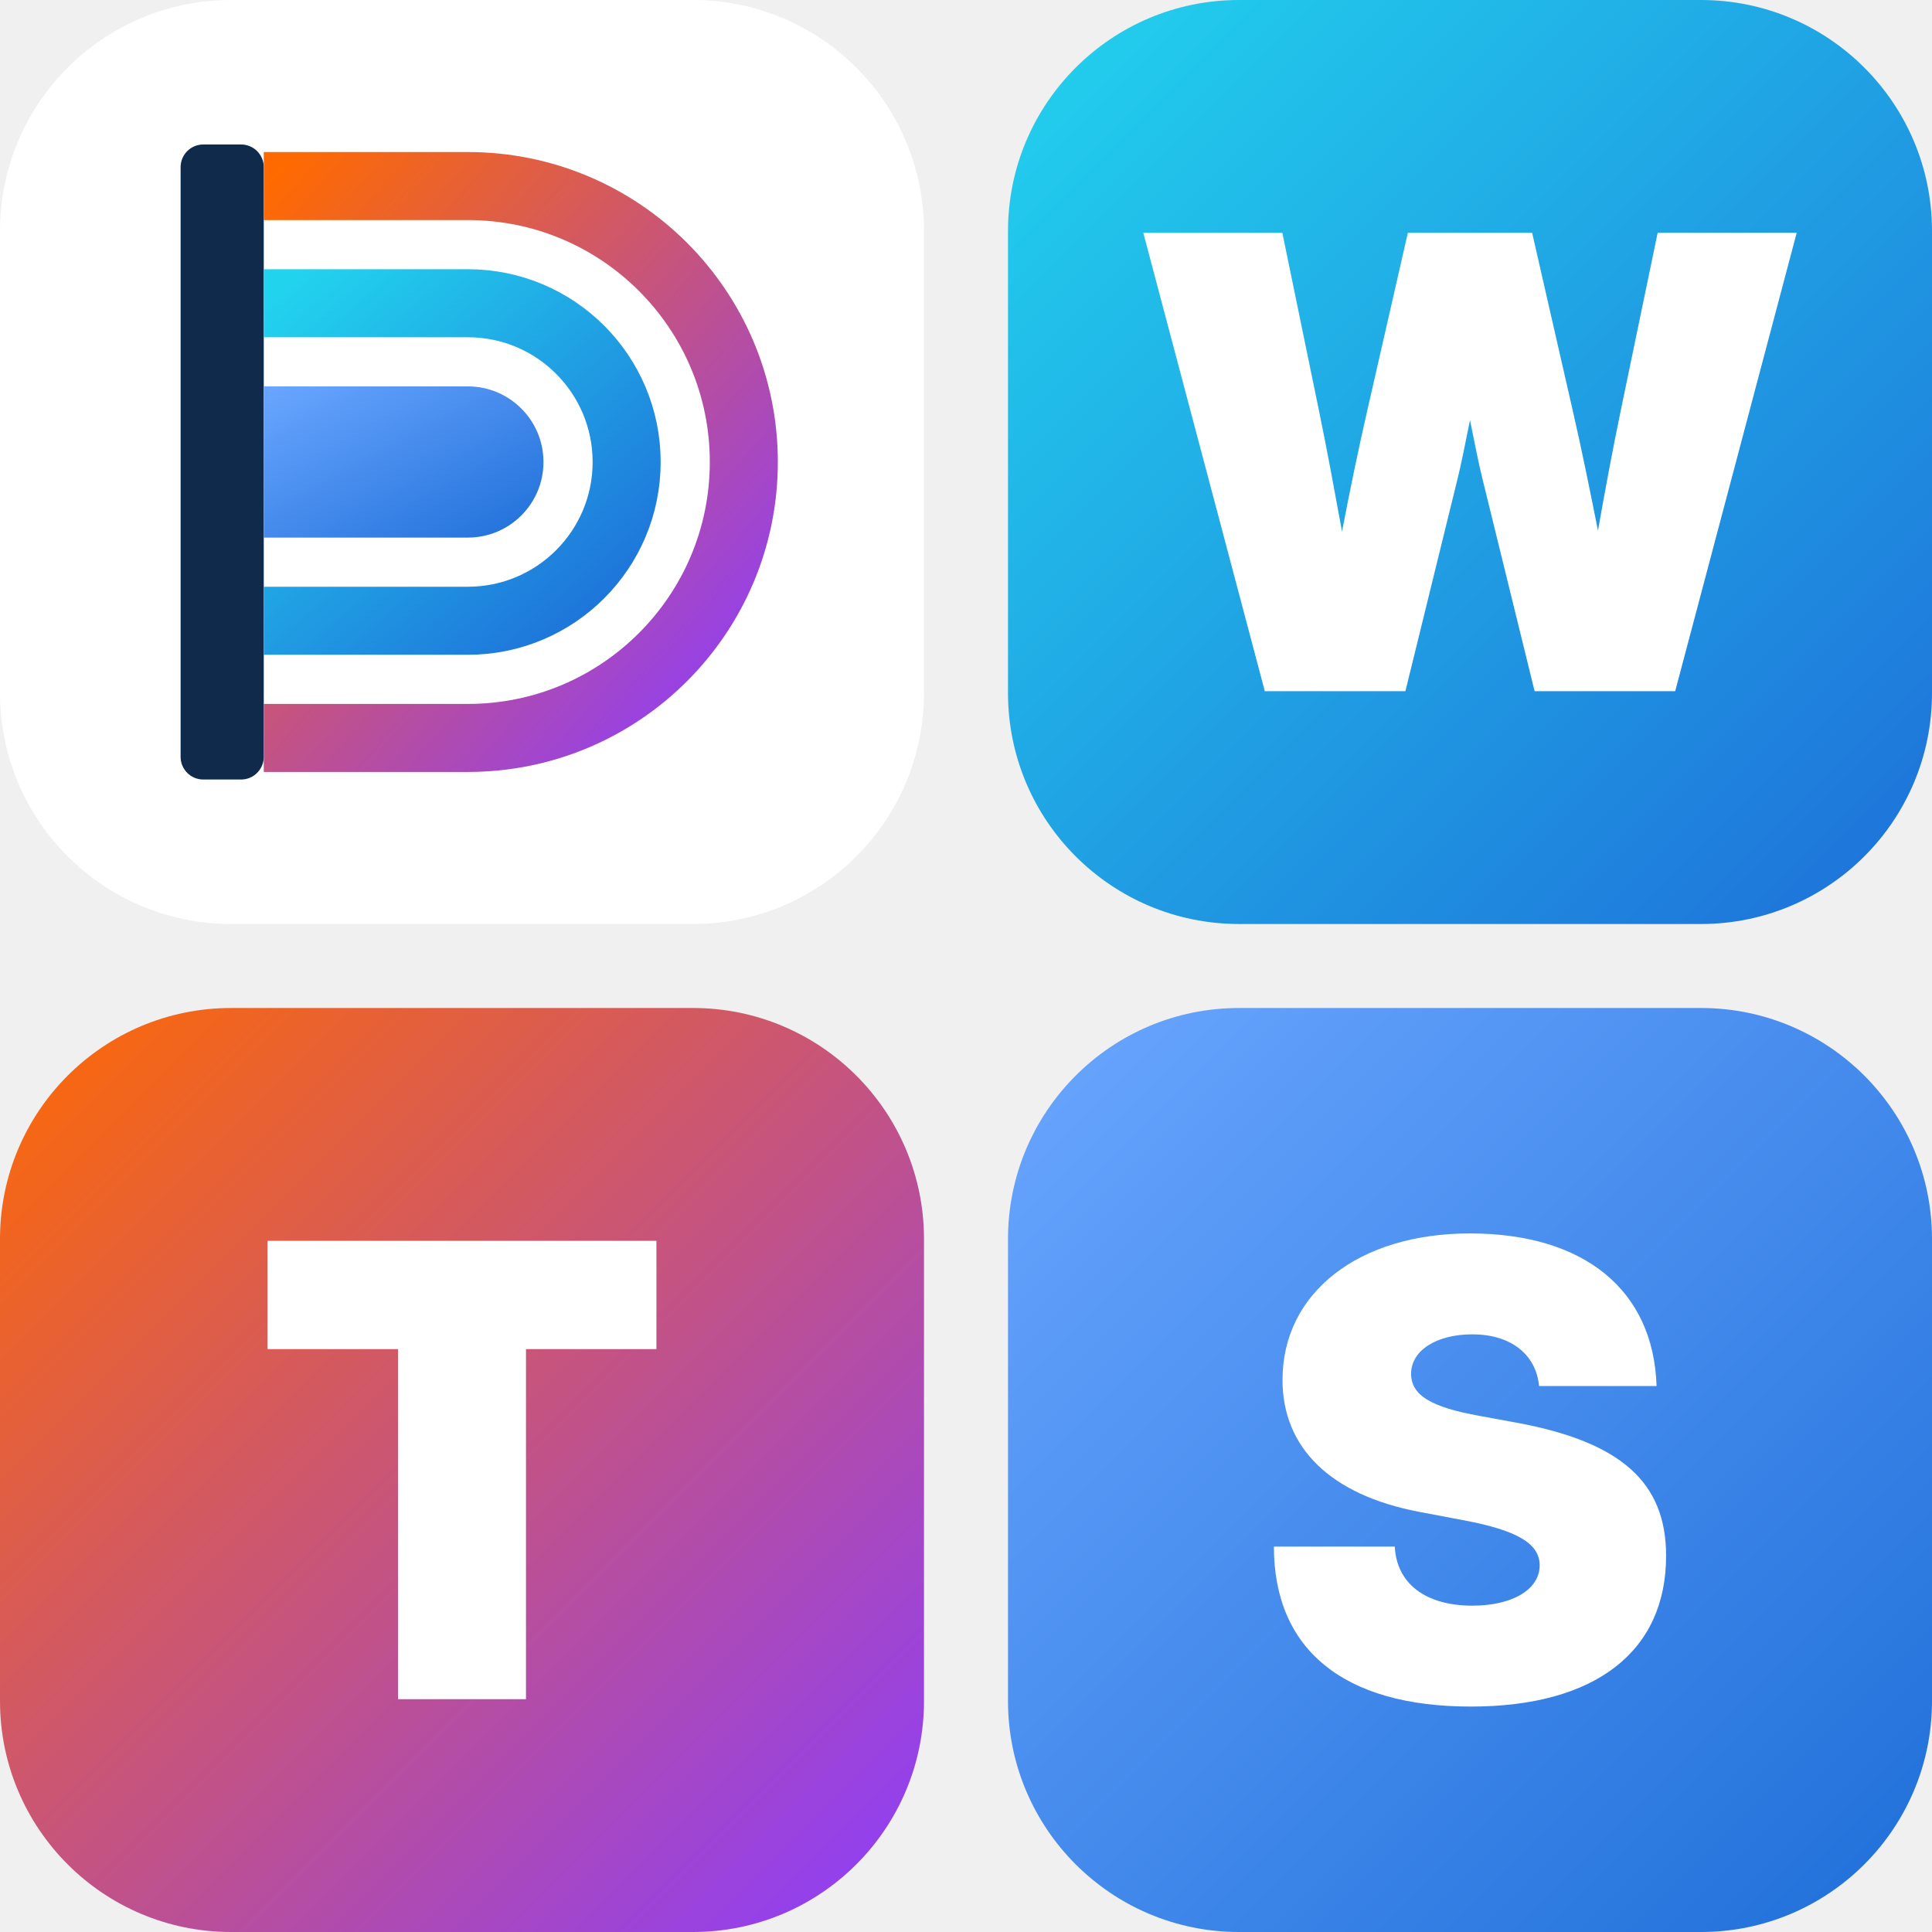
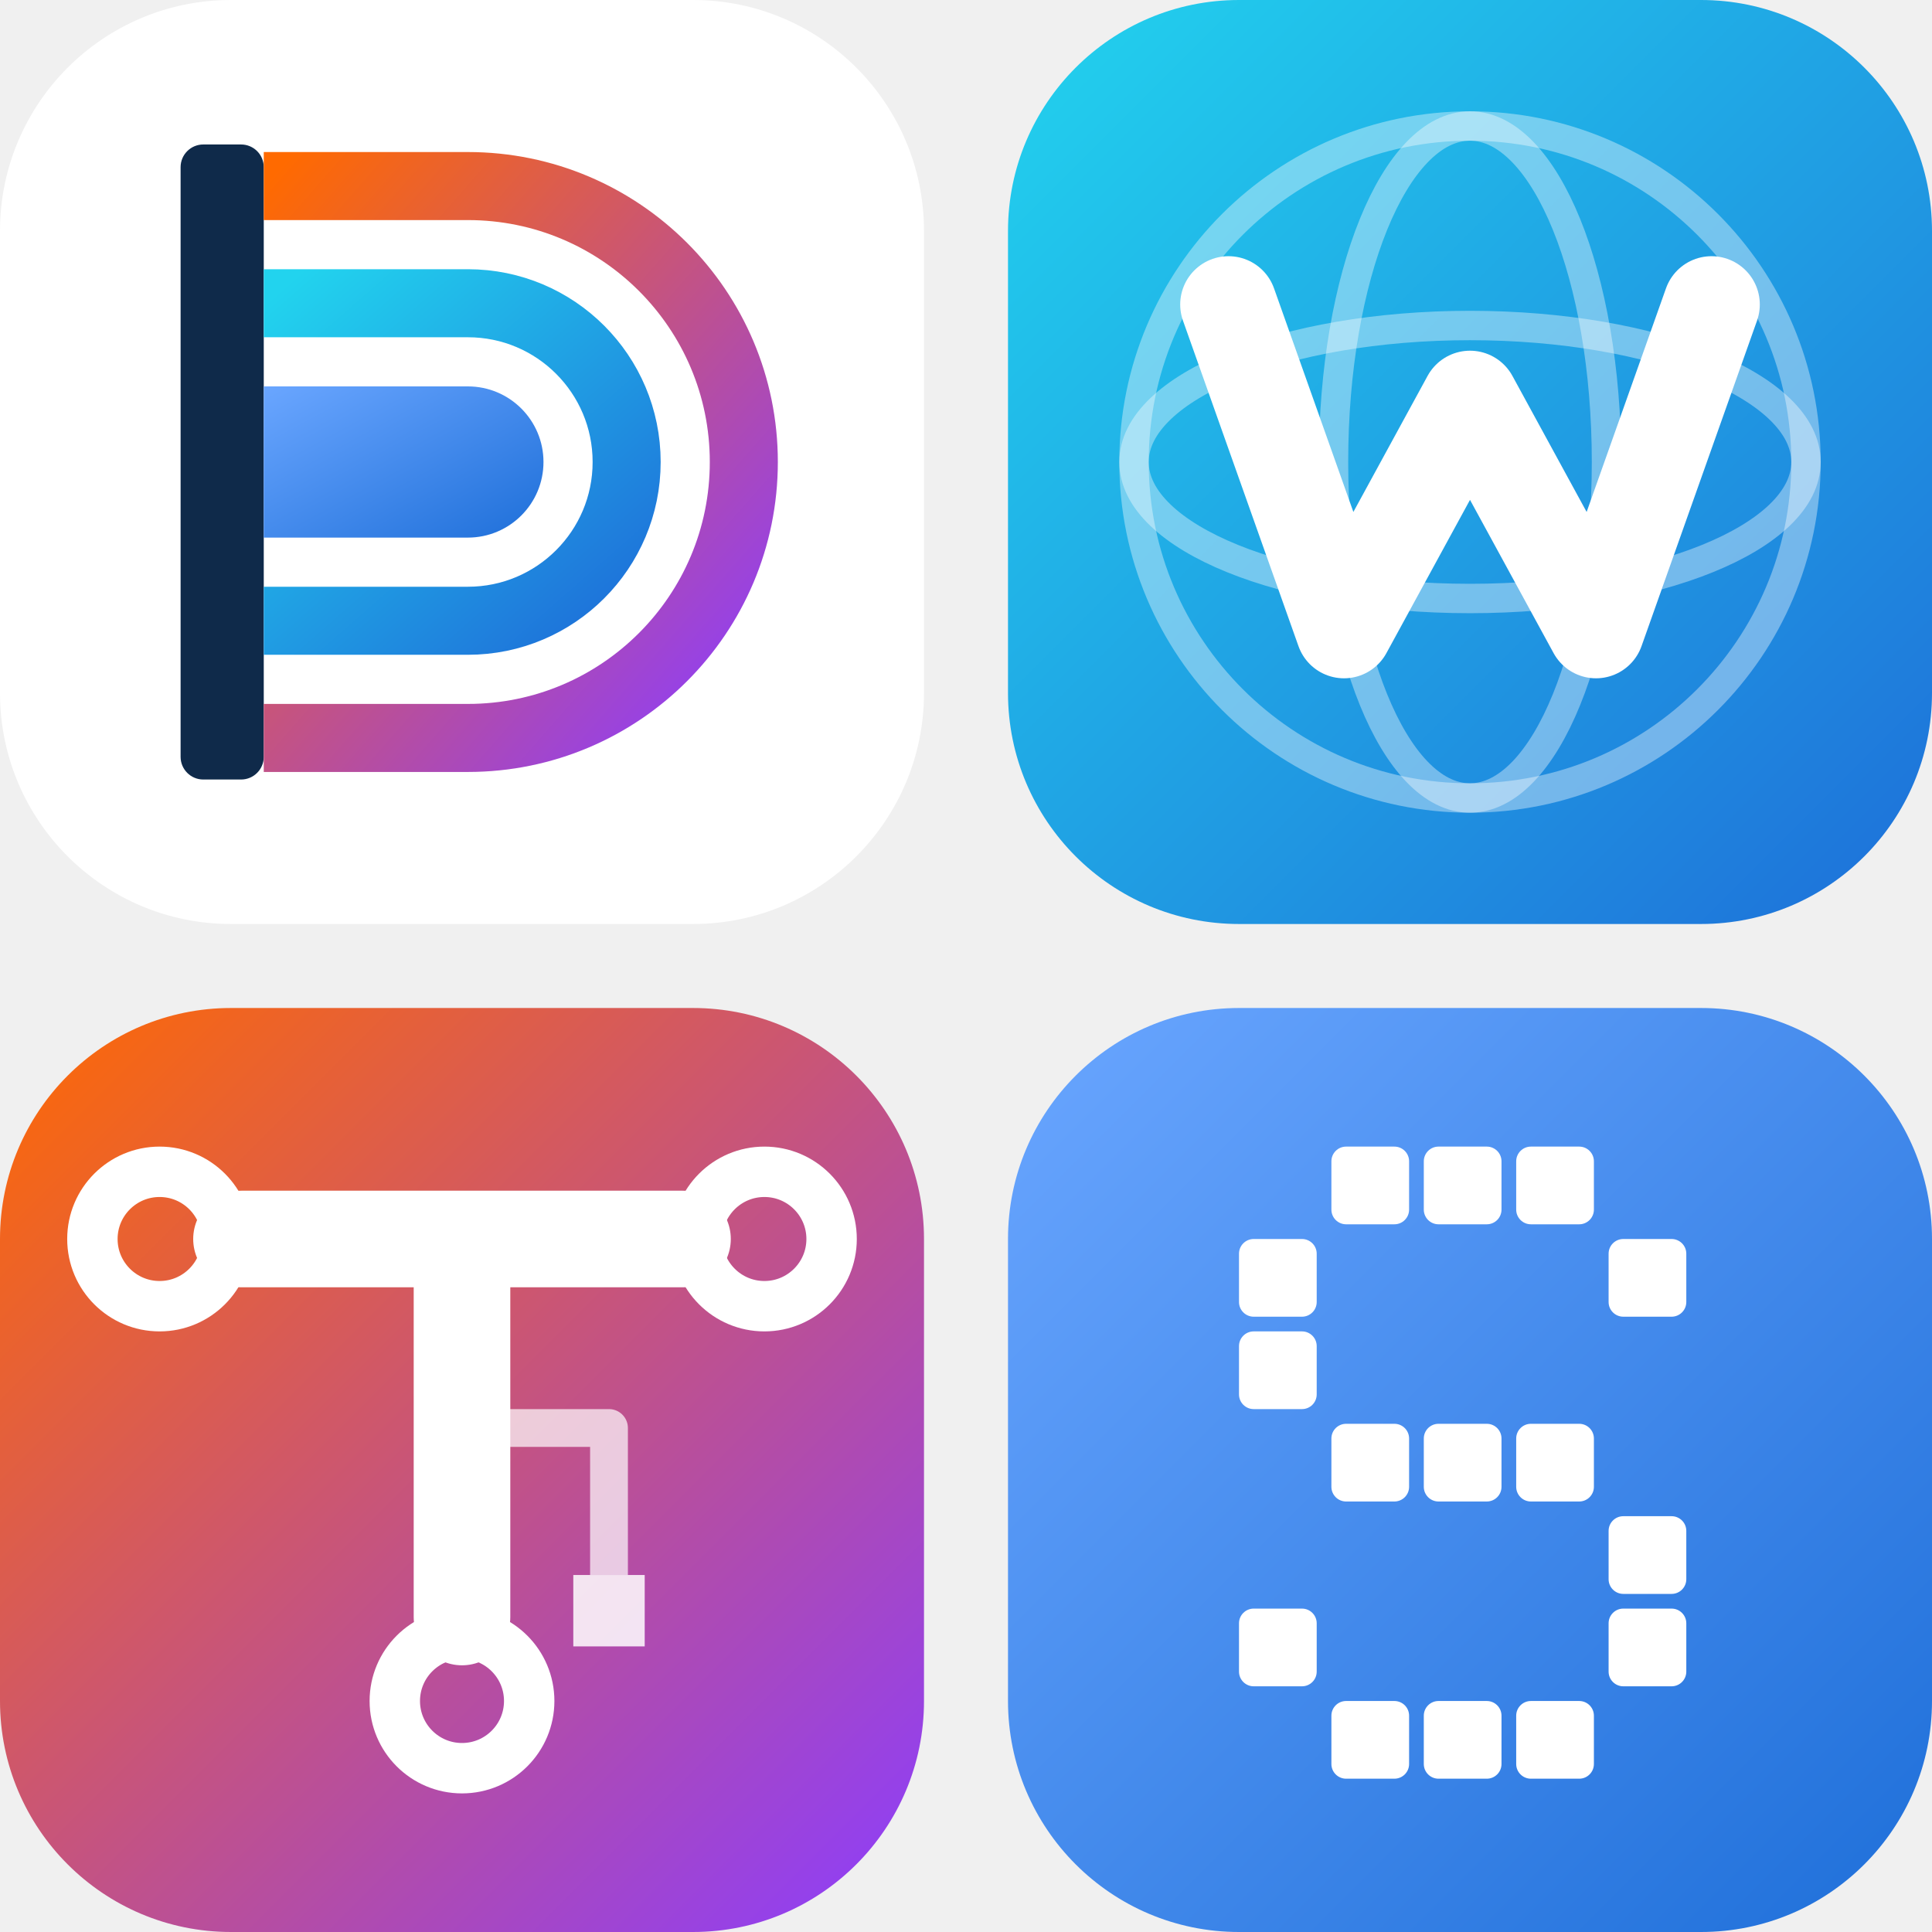
<svg xmlns="http://www.w3.org/2000/svg" viewBox="4 4 92 92" width="1024" height="1024">
  <defs>
    <linearGradient id="gV" x1="0" y1="0" x2="1" y2="1">
      <stop offset="0" stop-color="#FF6A00" />
      <stop offset="1" stop-color="#8B3DFF" />
    </linearGradient>
    <linearGradient id="gL" x1="0" y1="0" x2="1" y2="1">
      <stop offset="0" stop-color="#22D3EE" />
      <stop offset="1" stop-color="#1E6FD9" />
    </linearGradient>
    <linearGradient id="gD" x1="0" y1="0" x2="1" y2="1">
      <stop offset="0" stop-color="#6aa6ff" />
      <stop offset="1" stop-color="#1E6FD9" />
    </linearGradient>
  </defs>
  <rect x="4" y="4" width="44" height="44" rx="11" fill="#ffffff" />
  <g transform="translate(9 8) scale(.36)">
    <rect x="10" y="8" width="11" height="84" rx="3" fill="#0F2A4A" />
    <path d="M21 13.5 H48 A36.5 36.5 0 0 1 48 86.5 H21" fill="none" stroke="url(#gV)" stroke-width="9" />
    <path d="M21 29 H48 A21 21 0 0 1 48 71 H21" fill="none" stroke="url(#gL)" stroke-width="9" />
    <path d="M21 40 H48 A10 10 0 0 1 48 60 H21 Z" fill="url(#gD)" />
  </g>
  <rect x="52" y="4" width="44" height="44" rx="11" fill="url(#gL)" />
+   <g fill="none" stroke="#fff" stroke-opacity=".38" stroke-width="1.4">
+     <circle cx="74" cy="26" r="16" />
+     <ellipse cx="74" cy="26" rx="16" ry="6.5" />
+     <ellipse cx="74" cy="26" rx="6.5" ry="16" />
+   </g>
+   <path d="M62.5 18.5 L68 34 L74 23 L80 34 L85.5 18.5" fill="none" stroke="#fff" stroke-width="4.6" stroke-linecap="round" stroke-linejoin="round" />
  <rect x="4" y="52" width="44" height="44" rx="11" fill="url(#gV)" />
+   <path d="M15.5 63 H36.5 M26 63 V81" fill="none" stroke="#fff" stroke-width="4.6" stroke-linecap="round" stroke-linejoin="round" />
+   <g fill="none" stroke="#fff" stroke-width="2.4">
+     <circle cx="11.6" cy="63" r="3.2" />
+     <circle cx="40.4" cy="63" r="3.2" />
+     <circle cx="26" cy="85" r="3.2" />
+   </g>
+   <path d="M26 72 H33 V79" fill="none" stroke="#fff" stroke-opacity=".7" stroke-width="1.8" stroke-linejoin="round" />
+   <rect x="31.3" y="79" width="3.4" height="3.4" fill="#fff" fill-opacity=".85" />
  <rect x="52" y="52" width="44" height="44" rx="11" fill="url(#gD)" />
-   <path d="M64.229 36.913H70.924L73.399 26.835C73.59 26.073 73.766 25.15 74.0 24.008C74.234 25.15 74.41 26.073 74.601 26.835L77.076 36.913H83.771L89.557 15.087H82.936L81.178 23.554C80.782 25.458 80.431 27.362 80.094 29.267C79.713 27.362 79.332 25.458 78.893 23.554L76.959 15.087H71.041L69.107 23.554C68.668 25.473 68.272 27.392 67.906 29.311C67.555 27.392 67.203 25.473 66.808 23.554L65.064 15.087H58.443Z" fill="#fff" />
-   <path d="M16.742 68.243H22.953V84.913H29.047V68.243H35.258V63.087H16.742Z" fill="#fff" />
-   <path d="M74.037 85.265C79.955 85.265 83.338 82.657 83.338 78.087C83.338 74.601 81.214 72.667 76.205 71.744L74.447 71.422C72.176 71.012 71.195 70.455 71.195 69.415C71.195 68.316 72.396 67.54 74.11 67.54C75.926 67.54 77.142 68.478 77.289 70.001H82.884C82.738 65.431 79.442 62.735 73.993 62.735C68.69 62.735 65.072 65.562 65.072 69.708C65.072 72.945 67.357 75.187 71.576 75.992L73.744 76.402C76.205 76.871 77.318 77.486 77.318 78.541C77.318 79.684 76.029 80.46 74.11 80.46C71.898 80.46 70.506 79.42 70.418 77.647H64.662C64.662 82.555 67.987 85.265 74.037 85.265Z" fill="#fff" />
+   <rect x="67.4" y="58.6" width="3.7" height="3.7" rx=".7" fill="#fff" />
+   <rect x="71.8" y="58.6" width="3.7" height="3.7" rx=".7" fill="#fff" />
+   <rect x="76.2" y="58.6" width="3.7" height="3.7" rx=".7" fill="#fff" />
+   <rect x="63.0" y="63.0" width="3.7" height="3.7" rx=".7" fill="#fff" />
+   <rect x="80.6" y="63.0" width="3.7" height="3.7" rx=".7" fill="#fff" />
+   <rect x="63.0" y="67.4" width="3.7" height="3.7" rx=".7" fill="#fff" />
+   <rect x="67.4" y="71.8" width="3.7" height="3.7" rx=".7" fill="#fff" />
+   <rect x="71.8" y="71.8" width="3.7" height="3.7" rx=".7" fill="#fff" />
+   <rect x="76.2" y="71.8" width="3.7" height="3.7" rx=".7" fill="#fff" />
+   <rect x="80.6" y="76.2" width="3.7" height="3.7" rx=".7" fill="#fff" />
+   <rect x="63.0" y="80.6" width="3.7" height="3.7" rx=".7" fill="#fff" />
+   <rect x="80.6" y="80.6" width="3.7" height="3.7" rx=".7" fill="#fff" />
+   <rect x="67.4" y="85.0" width="3.7" height="3.7" rx=".7" fill="#fff" />
+   <rect x="71.8" y="85.0" width="3.7" height="3.7" rx=".7" fill="#fff" />
+   <rect x="76.2" y="85.0" width="3.7" height="3.7" rx=".7" fill="#fff" />
</svg>
